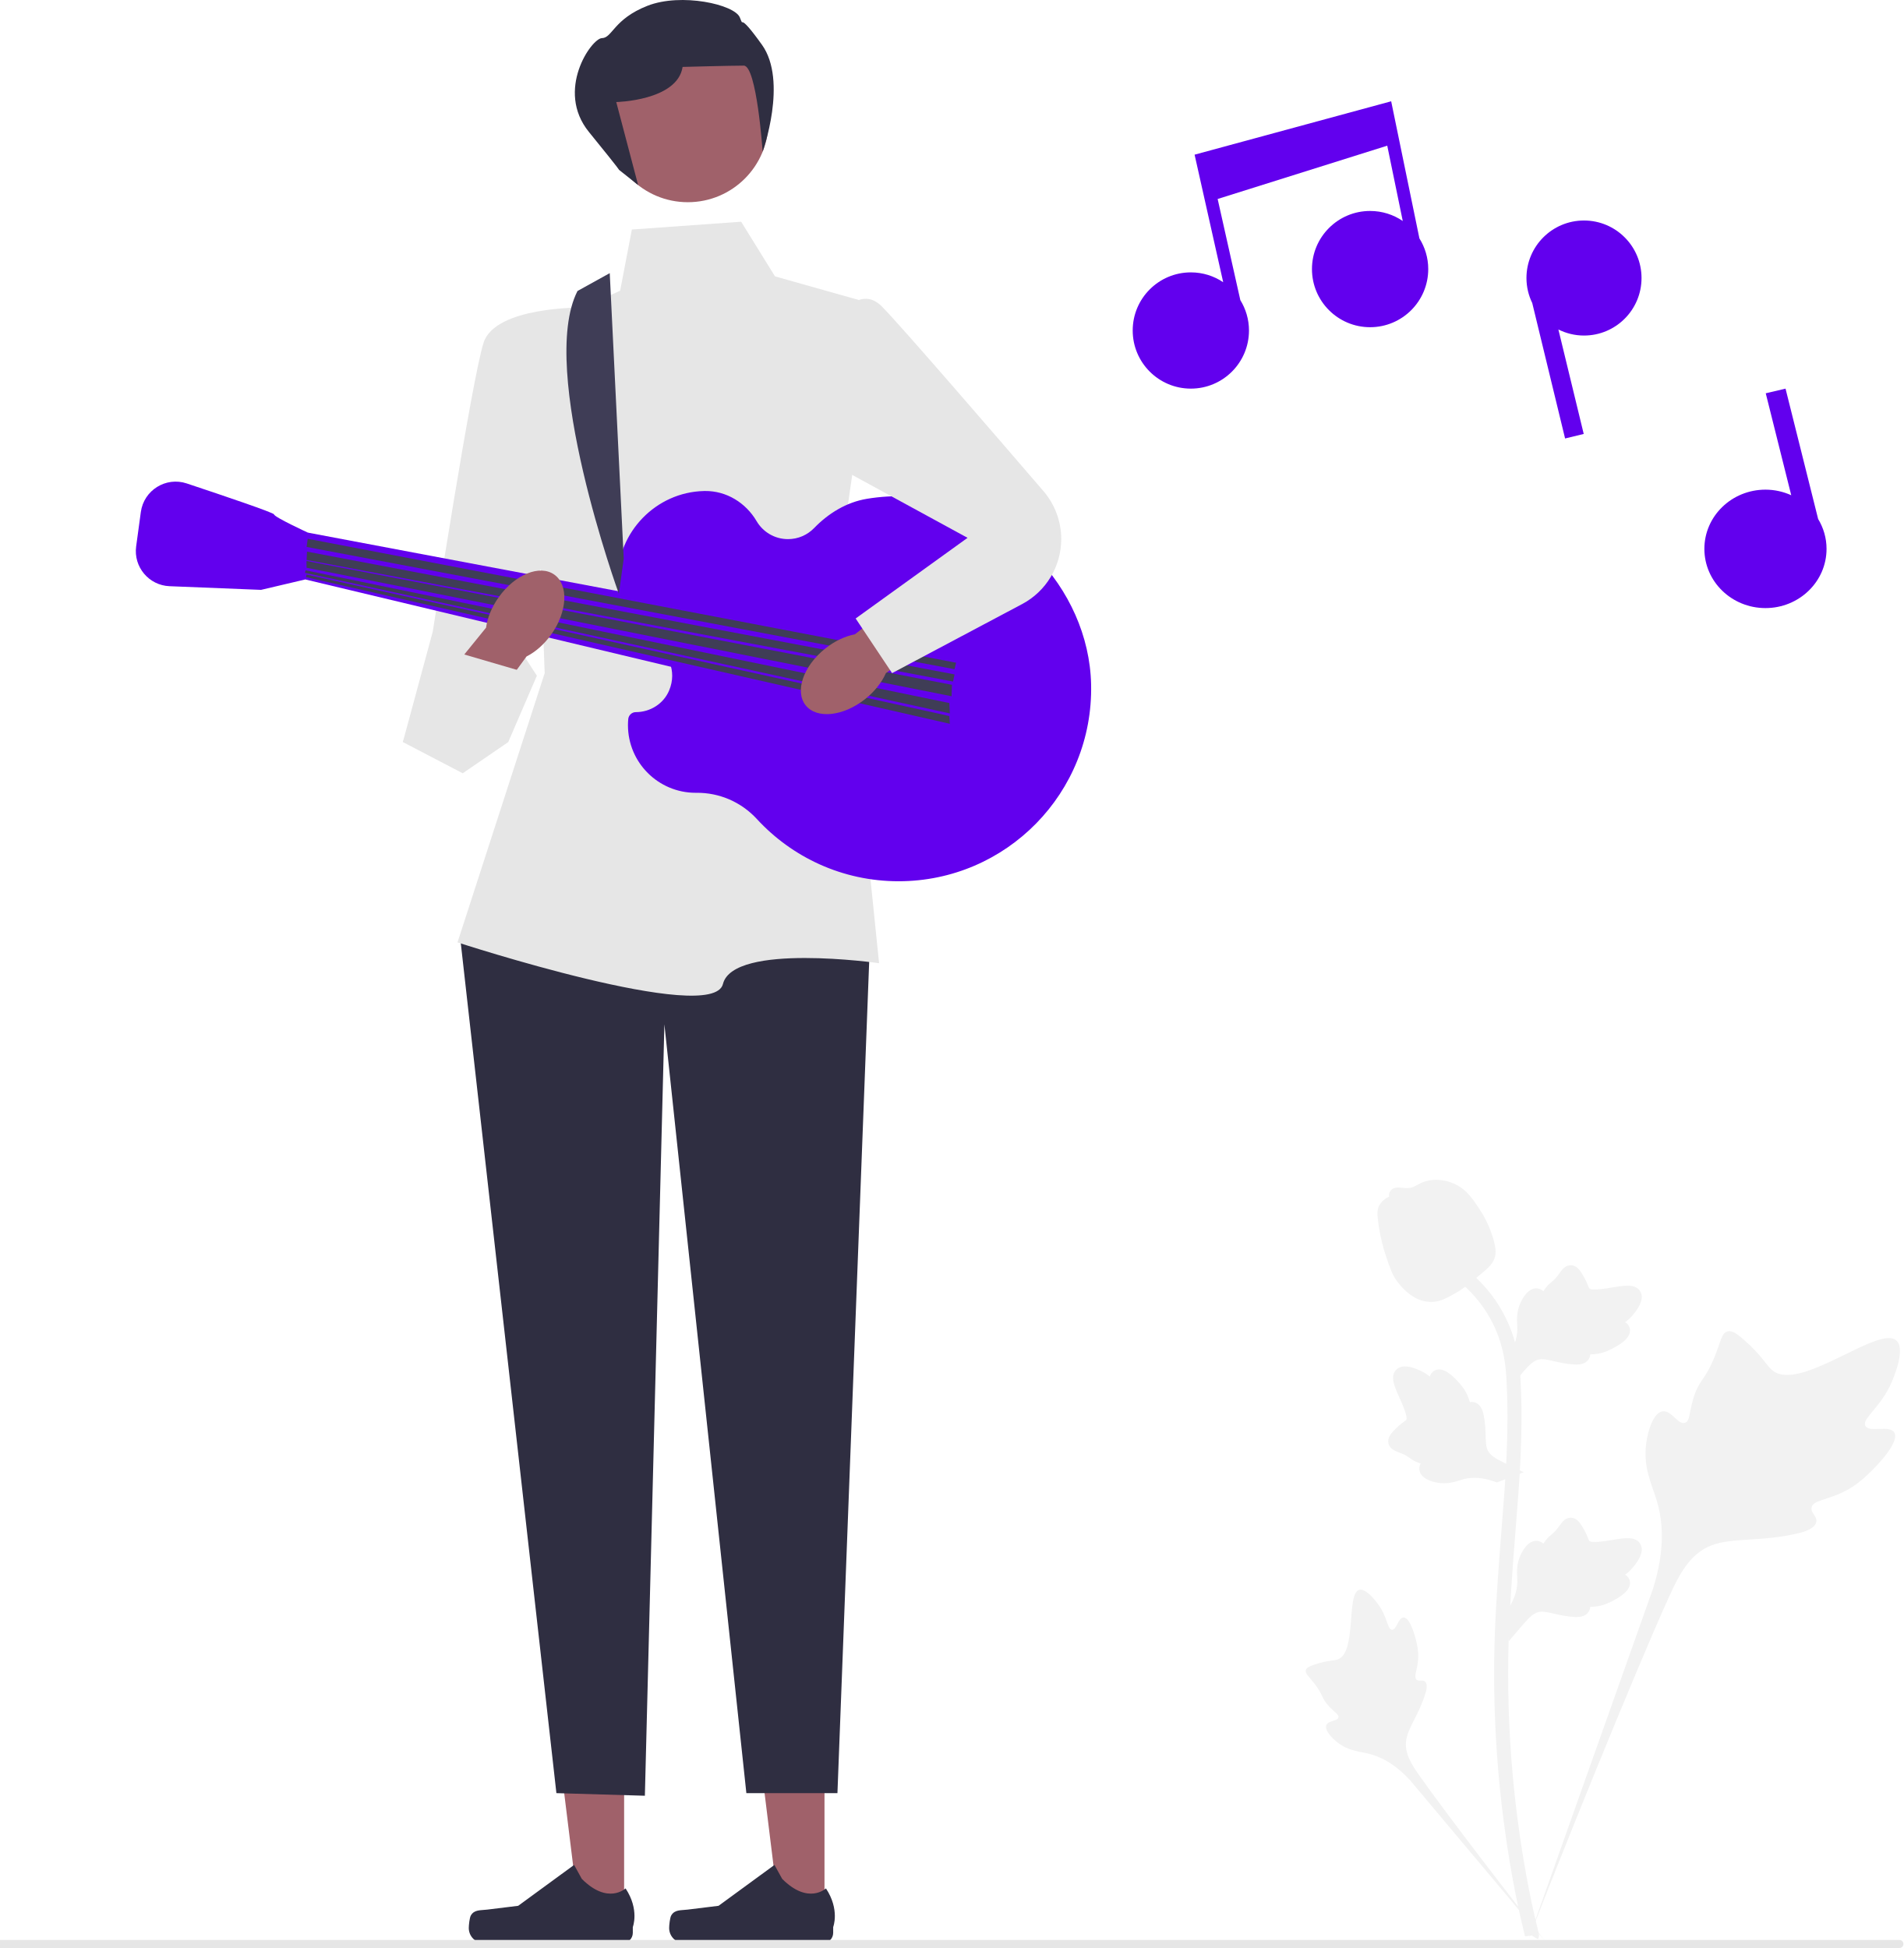
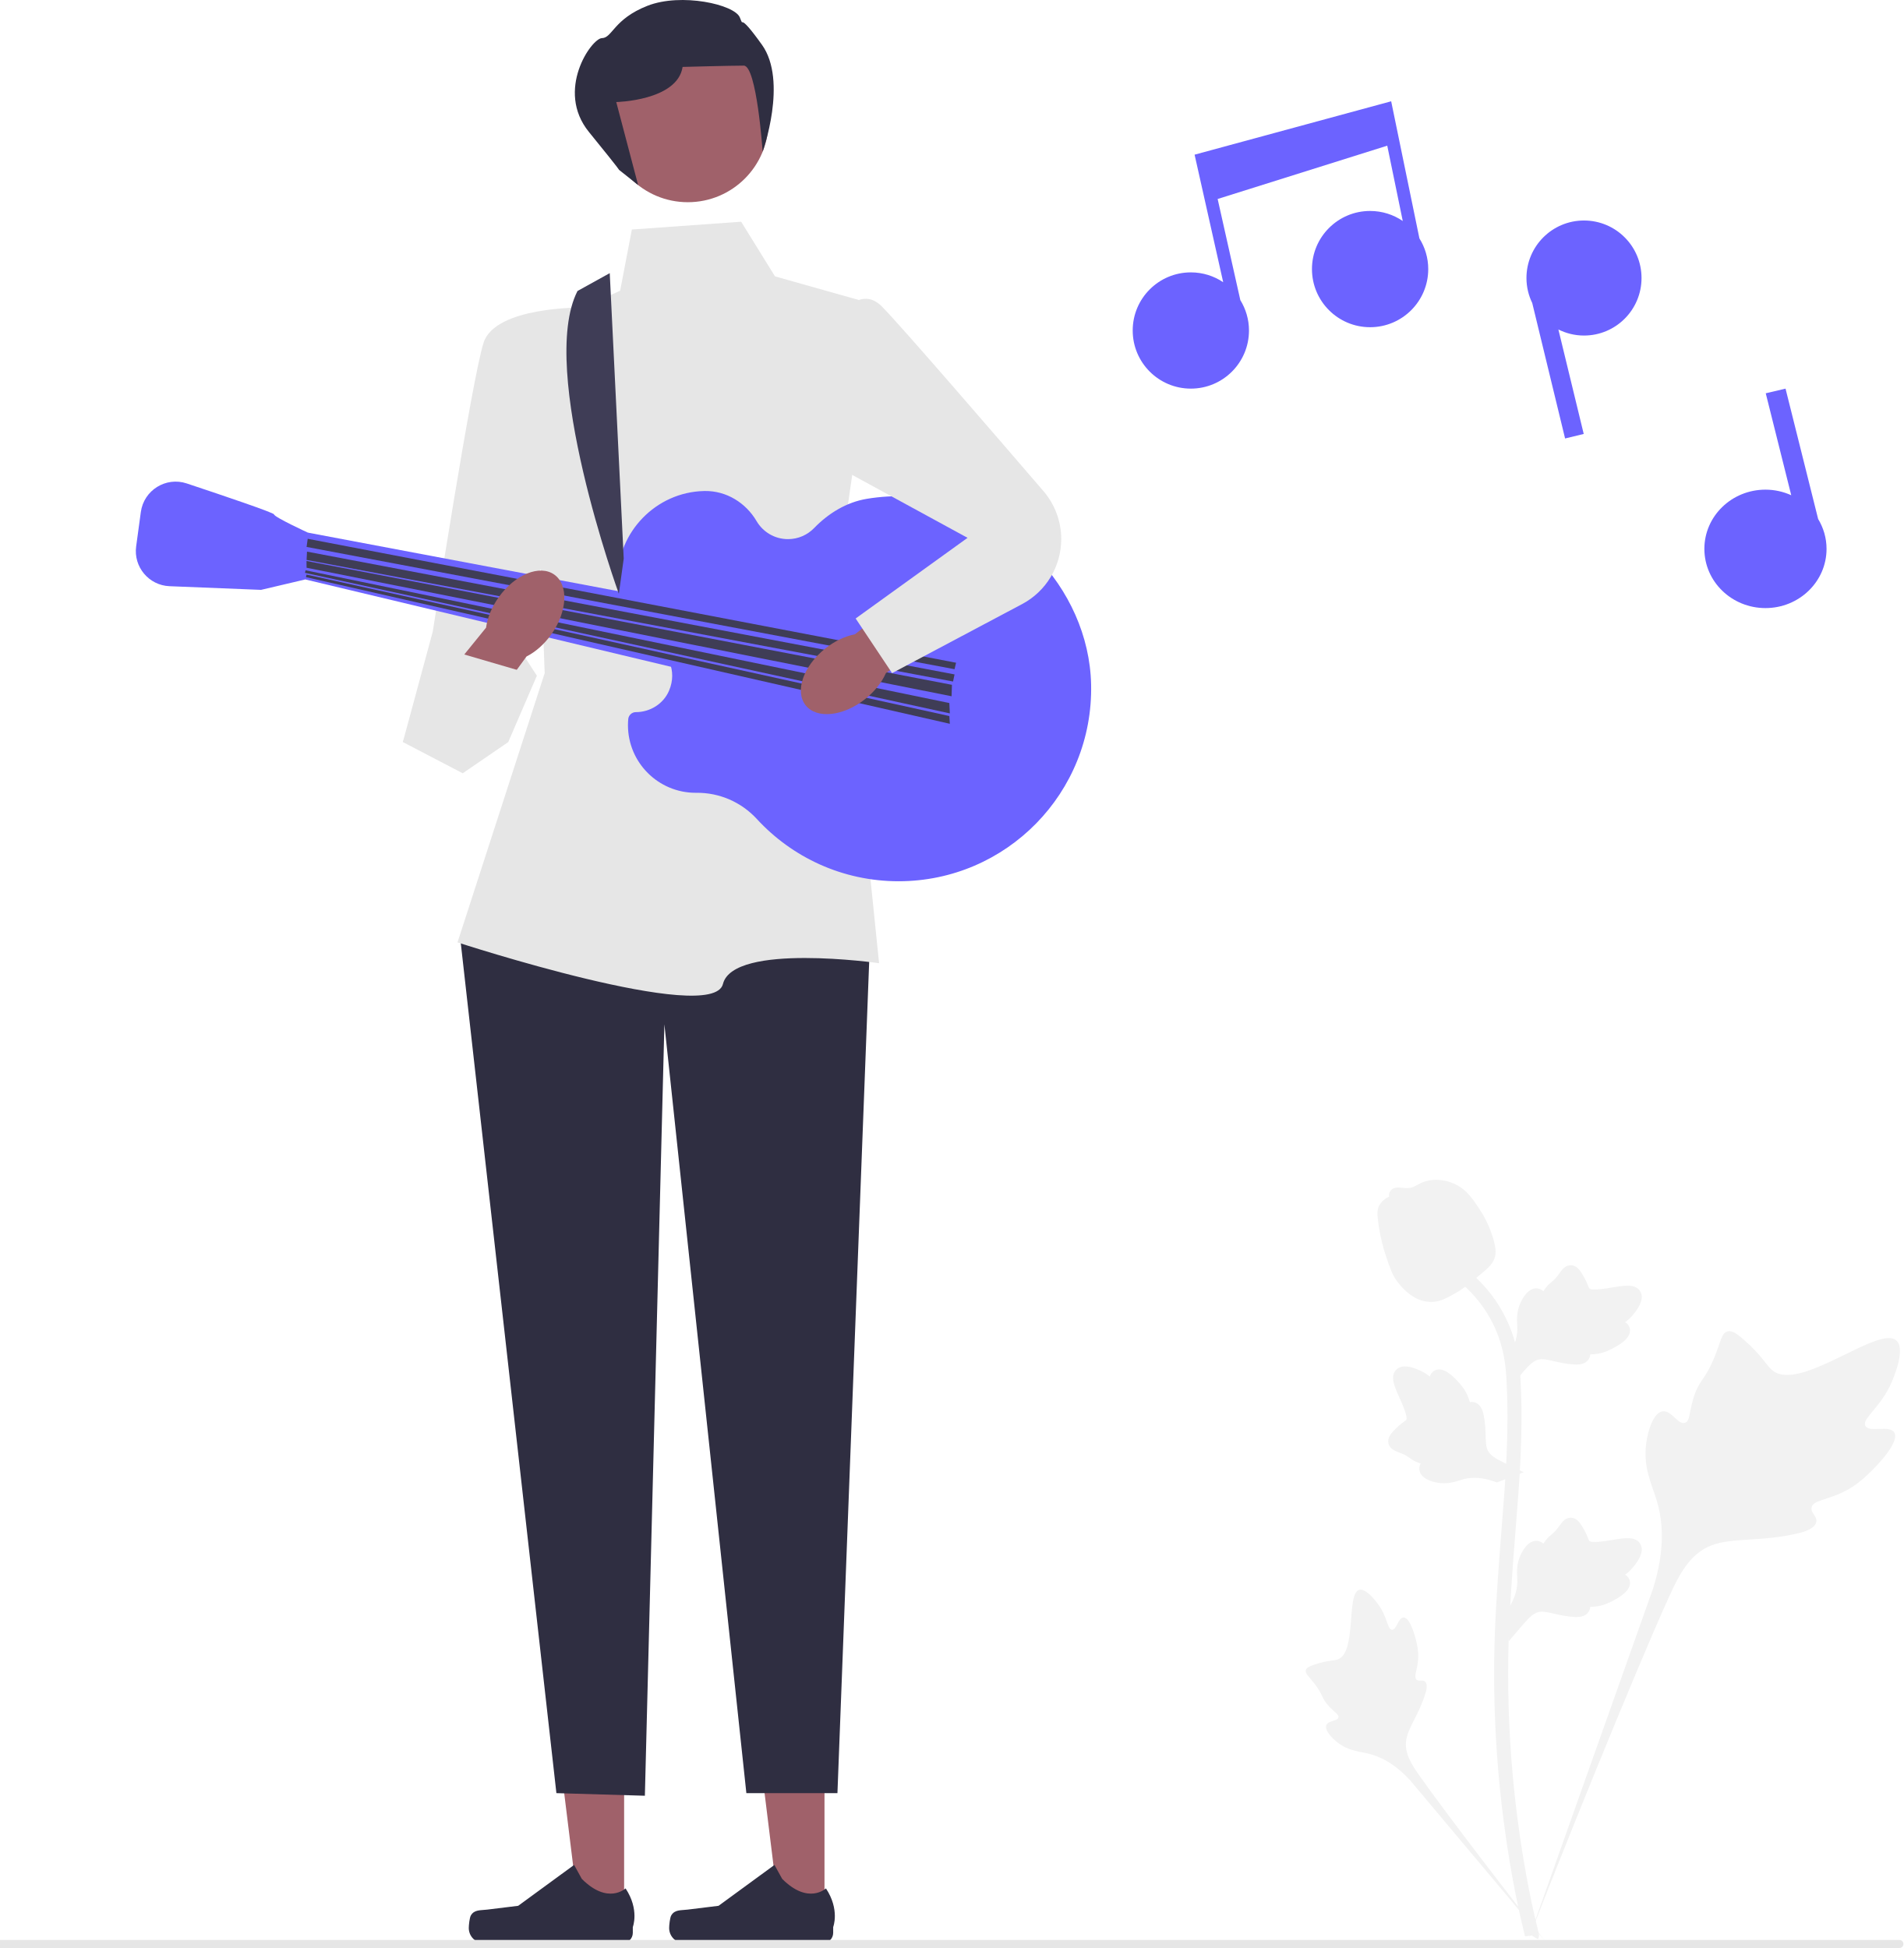
<svg xmlns="http://www.w3.org/2000/svg" width="397.725" height="407.127" viewBox="0 0 397.725 407.127">
  <g>
    <polygon points="172.279 400.518 162.935 400.517 158.49 364.473 172.281 364.474 172.279 400.518" fill="#a0616a" />
    <path d="M140.264,400.306h0c-.291,.49-.444,2.072-.444,2.641h0c0,1.752,1.42,3.172,3.172,3.172h28.939c1.195,0,2.164-.969,2.164-2.164v-1.205s1.432-3.621-1.516-8.084c0,0-3.663,3.495-9.137-1.979l-1.614-2.924-11.684,8.545-6.476,.797c-1.417,.174-2.673-.027-3.402,1.2h-0Z" fill="#2f2e41" />
  </g>
  <g>
    <polygon points="130.411 400.518 121.067 400.517 116.621 364.473 130.413 364.474 130.411 400.518" fill="#a0616a" />
    <path d="M98.396,400.306h0c-.291,.49-.444,2.072-.444,2.641h0c0,1.752,1.42,3.172,3.172,3.172h28.939c1.195,0,2.164-.969,2.164-2.164v-1.205s1.432-3.621-1.516-8.084c0,0-3.663,3.495-9.137-1.979l-1.614-2.924-11.684,8.545-6.476,.797c-1.417,.174-2.673-.027-3.402,1.2h-0Z" fill="#2f2e41" />
  </g>
  <polygon points="173.082 174.391 181.782 196.685 174.985 374.761 155.954 374.761 138.826 214.085 134.748 375.305 116.261 374.761 96.142 195.869 109.464 179.829 173.082 174.391" fill="#2f2e41" />
  <path d="M132.029,47.971l22.837-1.631,7.069,11.419,21.206,5.981-7.884,55.19,8.428,82.377s-30.45-4.35-32.625,4.35-55.462-8.7-55.462-8.7l18.215-56.278-1.631-44.043-4.894-25.556,22.294-10.331,2.447-12.778Z" fill="#e6e6e6" />
  <path d="M121.698,64.283s-18.198-.272-20.654,7.341-10.612,60.356-10.612,60.356l-6.253,23.109,28.003-13.865-5.981-9.229,19.575-37.533-4.078-30.178Z" fill="#e6e6e6" />
-   <path d="M132.831,148.835c3.009,.003,5.806-1.731,6.976-4.503,.885-2.097,.801-4.108,.139-5.833,.213-.088,.424-.18,.642-.258-.32-.13-.632-.277-.943-.423-1.084-2.16-3.162-3.728-5.637-4.109-3.066-3.284-4.95-7.685-4.97-12.528-.041-9.981,8.056-18.319,18.035-18.558,.079-.002,.157-.003,.235-.004,4.468-.051,8.522,2.448,10.786,6.301,1.321,2.248,3.762,3.757,6.559,3.757,2.141,0,4.073-.885,5.453-2.309,3.008-3.102,6.775-5.411,11.038-6.119,2.799-.465,5.697-.64,8.661-.493,20.293,1.009,37.751,18.994,38.185,39.307,.483,22.624-17.713,41.116-40.228,41.116-11.715,0-22.256-5.01-29.607-13.002-3.264-3.548-7.837-5.536-12.658-5.486-.049,.001-.098,.001-.147,.001-7.808,0-14.137-6.33-14.137-14.137,0-.433,.021-.861,.062-1.283,.075-.79,.763-1.437,1.556-1.436h0Z" fill="#6200ee" />
+   <path d="M132.831,148.835c3.009,.003,5.806-1.731,6.976-4.503,.885-2.097,.801-4.108,.139-5.833,.213-.088,.424-.18,.642-.258-.32-.13-.632-.277-.943-.423-1.084-2.16-3.162-3.728-5.637-4.109-3.066-3.284-4.95-7.685-4.97-12.528-.041-9.981,8.056-18.319,18.035-18.558,.079-.002,.157-.003,.235-.004,4.468-.051,8.522,2.448,10.786,6.301,1.321,2.248,3.762,3.757,6.559,3.757,2.141,0,4.073-.885,5.453-2.309,3.008-3.102,6.775-5.411,11.038-6.119,2.799-.465,5.697-.64,8.661-.493,20.293,1.009,37.751,18.994,38.185,39.307,.483,22.624-17.713,41.116-40.228,41.116-11.715,0-22.256-5.01-29.607-13.002-3.264-3.548-7.837-5.536-12.658-5.486-.049,.001-.098,.001-.147,.001-7.808,0-14.137-6.33-14.137-14.137,0-.433,.021-.861,.062-1.283,.075-.79,.763-1.437,1.556-1.436h0Z" fill="#6c63ff" />
  <g>
    <path d="M395.817,299.392c-.988-1.665-5.261,.118-6.046-1.394-.783-1.506,3.187-3.801,5.455-9.043,.409-.945,2.987-6.902,1.078-8.741-3.617-3.484-20.168,10.894-25.96,6.189-1.271-1.033-2.159-3.094-6.006-6.441-1.53-1.331-2.456-1.933-3.352-1.709-1.271,.317-1.372,2.018-2.734,5.363-2.044,5.015-3.253,4.713-4.443,8.714-.884,2.971-.682,4.698-1.722,5.034-1.472,.476-2.827-2.675-4.692-2.393-1.904,.288-3.054,3.956-3.418,6.703-.682,5.154,1.211,8.556,2.26,12.132,1.14,3.887,1.817,9.797-.816,18.165l-26.061,73.426c5.753-15.067,22.412-56.369,29.412-71.717,2.021-4.431,4.252-8.925,8.833-10.699,4.411-1.708,10.468-.688,18.191-2.549,.902-.217,3.405-.854,3.72-2.326,.26-1.217-1.212-1.896-.986-3.036,.303-1.529,3.199-1.548,6.756-3.312,2.509-1.244,4.072-2.723,5.416-3.995,.405-.384,6.428-6.155,5.114-8.372Z" fill="#f2f2f2" />
    <path d="M293.286,338.047c-1.102,.004-1.46,2.616-2.429,2.565-.965-.05-.946-2.661-2.864-5.287-.346-.474-2.526-3.457-3.979-3.051-2.754,.77-.472,13.042-4.453,14.527-.874,.326-2.142,.167-4.894,1.09-1.095,.367-1.657,.648-1.806,1.152-.211,.715,.595,1.256,1.843,2.889,1.872,2.45,1.375,2.956,2.995,4.695,1.203,1.291,2.109,1.69,1.974,2.298-.191,.86-2.128,.616-2.528,1.613-.408,1.017,1.061,2.641,2.304,3.612,2.333,1.822,4.548,1.874,6.607,2.391,2.237,.562,5.333,1.935,8.68,5.642l28.519,33.977c-5.735-7.171-21.2-27.264-26.713-35.129-1.592-2.27-3.154-4.662-2.702-7.422,.435-2.658,2.683-5.337,3.998-9.664,.154-.505,.563-1.918-.068-2.497-.522-.479-1.28,.048-1.775-.392-.663-.59,.163-2.016,.324-4.272,.113-1.59-.162-2.784-.398-3.811-.071-.31-1.166-4.931-2.634-4.925Z" fill="#f2f2f2" />
    <path d="M315.278,342.984l-.664-5.929,.303-.449c1.404-2.078,2.12-4.108,2.129-6.035,.001-.306-.013-.613-.027-.925-.057-1.237-.129-2.774,.673-4.566,.449-.999,1.712-3.312,3.61-3.026,.511,.072,.897,.306,1.191,.581,.043-.069,.087-.137,.135-.212,.591-.902,1.059-1.288,1.51-1.66,.346-.286,.704-.581,1.265-1.28,.246-.306,.438-.575,.6-.802,.491-.684,1.132-1.5,2.263-1.486,1.208,.057,1.841,1.056,2.26,1.718,.749,1.179,1.088,2.03,1.313,2.594,.082,.206,.175,.438,.222,.51,.389,.573,3.554,.037,4.747-.157,2.678-.447,4.996-.833,5.95,.856,.684,1.208,.176,2.806-1.556,4.875-.54,.644-1.114,1.134-1.623,1.517,.422,.252,.8,.638,.953,1.245h0c.361,1.437-.875,2.877-3.67,4.286-.694,.352-1.629,.822-2.939,1.048-.617,.106-1.172,.132-1.648,.146-.01,.275-.074,.573-.242,.879-.491,.902-1.513,1.331-3.053,1.228-1.695-.089-3.09-.412-4.321-.696-1.075-.246-2.001-.455-2.728-.407-1.348,.109-2.388,1.188-3.607,2.588l-3.045,3.559Z" fill="#f2f2f2" />
    <path d="M318.359,307.683l-5.567,2.146-.512-.18c-2.367-.831-4.512-1.009-6.377-.528-.297,.076-.589,.168-.888,.261-1.182,.369-2.651,.828-4.588,.507-1.08-.181-3.638-.816-3.843-2.724-.06-.512,.069-.946,.26-1.299-.077-.024-.155-.05-.239-.076-1.022-.343-1.515-.698-1.989-1.04-.365-.262-.741-.534-1.559-.899-.359-.16-.668-.278-.928-.377-.786-.301-1.738-.715-2.011-1.812-.251-1.183,.555-2.049,1.088-2.622,.951-1.023,1.687-1.567,2.176-1.928,.179-.131,.379-.28,.437-.344,.455-.522-.866-3.447-1.356-4.551-1.111-2.477-2.073-4.621-.681-5.973,.995-.968,2.669-.882,5.111,.268,.76,.359,1.379,.79,1.879,1.185,.137-.472,.415-.936,.963-1.238h0c1.299-.713,3.005,.116,5.076,2.463,.517,.582,1.208,1.367,1.759,2.577,.259,.57,.425,1.101,.559,1.557,.268-.06,.573-.073,.912,.011,.997,.246,1.671,1.126,1.962,2.642,.344,1.662,.385,3.094,.423,4.357,.035,1.102,.067,2.051,.299,2.742,.447,1.277,1.755,2.008,3.418,2.833l4.214,2.042Z" fill="#f2f2f2" />
    <path d="M315.278,290.216l-.664-5.929,.303-.449c1.404-2.078,2.12-4.108,2.129-6.035,.001-.306-.013-.613-.027-.925-.057-1.237-.129-2.774,.673-4.566,.449-.999,1.712-3.312,3.61-3.026,.511,.072,.897,.306,1.191,.581,.043-.069,.087-.137,.135-.212,.591-.902,1.059-1.288,1.51-1.66,.346-.286,.704-.581,1.265-1.28,.246-.306,.438-.575,.6-.802,.491-.684,1.132-1.5,2.263-1.486,1.208,.057,1.841,1.056,2.26,1.718,.749,1.179,1.088,2.03,1.313,2.594,.082,.206,.175,.438,.222,.51,.389,.573,3.554,.037,4.747-.157,2.678-.447,4.996-.833,5.95,.856,.684,1.208,.176,2.806-1.556,4.875-.54,.644-1.114,1.134-1.623,1.517,.422,.252,.8,.638,.953,1.245h0c.361,1.437-.875,2.877-3.67,4.286-.694,.352-1.629,.822-2.939,1.048-.617,.106-1.172,.132-1.648,.146-.01,.275-.074,.573-.242,.879-.491,.902-1.513,1.331-3.053,1.228-1.695-.089-3.09-.412-4.321-.696-1.075-.246-2.001-.455-2.728-.407-1.348,.109-2.388,1.188-3.607,2.588l-3.045,3.559Z" fill="#f2f2f2" />
    <path d="M321.345,405.302l-1.242-.779-.301-1.434,.301,1.434-1.449,.166c-.023-.135-.102-.444-.22-.928-.648-2.651-2.625-10.718-4.274-23.424-1.151-8.869-1.802-17.987-1.937-27.105-.135-9.132,.298-16.046,.644-21.603,.262-4.191,.58-8.182,.892-12.07,.83-10.386,1.613-20.197,1.031-31.059-.129-2.425-.399-7.472-3.348-12.843-1.711-3.115-4.067-5.88-7.004-8.216l1.826-2.296c3.242,2.582,5.849,5.646,7.748,9.104,3.269,5.955,3.564,11.454,3.706,14.097,.593,11.053-.199,20.959-1.038,31.445-.309,3.873-.627,7.847-.887,12.021-.344,5.505-.772,12.359-.638,21.374,.132,9.009,.776,18.016,1.911,26.773,1.629,12.545,3.577,20.492,4.217,23.103,.341,1.394,.412,1.686,.063,2.239Z" fill="#f2f2f2" />
    <path d="M299.06,272.1c-.12,0-.242-.003-.365-.011-2.496-.135-4.808-1.629-6.872-4.44-.968-1.323-1.463-2.831-2.451-5.84-.153-.464-.897-2.817-1.35-6.055-.296-2.116-.259-3,.16-3.782,.465-.87,1.218-1.477,2.066-1.887-.037-.281-.007-.57,.115-.865,.5-1.222,1.828-1.062,2.546-.985,.364,.046,.817,.106,1.307,.08,.77-.037,1.184-.266,1.811-.61,.6-.329,1.346-.739,2.452-.965,2.181-.455,4.009,.163,4.612,.366,3.171,1.056,4.734,3.521,6.543,6.376,.361,.573,1.599,2.657,2.416,5.514,.59,2.061,.507,2.977,.329,3.659-.361,1.4-1.212,2.202-3.375,3.971-2.259,1.852-3.392,2.78-4.366,3.344-2.266,1.308-3.689,2.13-5.578,2.13Z" fill="#f2f2f2" />
  </g>
-   <polygon points="199.725 136.873 64.333 111.317 63.789 121.104 198.094 153.185 199.725 136.873" fill="#6200ee" />
-   <path d="M65.964,112.948l-1.631-1.631s-7.069-3.262-7.069-3.806c0-.34-10.438-3.876-18.247-6.474-4.361-1.451-8.967,1.42-9.588,5.974l-.979,7.177c-.585,4.291,2.653,8.154,6.98,8.327l19.116,.765,9.244-2.175,2.175-8.156Z" fill="#6200ee" />
+   <polygon points="199.725 136.873 64.333 111.317 63.789 121.104 198.094 153.185 199.725 136.873" fill="#6c63ff" />
+   <path d="M65.964,112.948l-1.631-1.631s-7.069-3.262-7.069-3.806c0-.34-10.438-3.876-18.247-6.474-4.361-1.451-8.967,1.42-9.588,5.974l-.979,7.177c-.585,4.291,2.653,8.154,6.98,8.327l19.116,.765,9.244-2.175,2.175-8.156Z" fill="#6c63ff" />
  <polygon points="199.453 139.863 199.776 138.509 64.297 112.608 64.061 114.307 199.453 139.863" fill="#3f3d56" />
  <polygon points="199.143 142.436 199.453 140.951 64.15 115.289 64.061 117.026 199.143 142.436" fill="#3f3d56" />
  <polygon points="198.833 145.518 198.91 143.126 64.044 117.241 64.061 118.657 198.833 145.518" fill="#3f3d56" />
  <polygon points="198.471 149.098 198.366 146.932 63.847 119.193 63.731 119.724 198.471 149.098" fill="#3f3d56" />
  <polygon points="198.469 151.269 198.366 149.651 64.049 120.09 63.929 120.62 198.469 151.269" fill="#3f3d56" />
  <path d="M120.67,60.816l6.737-3.73,2.922,59.668-1.019,7.341s-17.008-46.899-8.64-63.279Z" fill="#3f3d56" />
  <circle cx="143.72" cy="25.405" r="16.856" fill="#a0616a" />
  <path d="M129.31,35.465l4.03,3.217-4.573-17.354s12.778-.272,13.865-7.341c0,0,10.059-.272,12.778-.272s3.945,17.989,3.945,17.989c0,0,5.298-14.727-.139-22.339s-3.534-2.991-4.622-5.709-12.234-5.219-19.303-2.447c-7.069,2.772-7.341,6.724-9.516,6.76s-9.787,10.911-2.719,19.611,6.253,7.884,6.253,7.884Z" fill="#2f2e41" />
  <path d="M180.807,146.078c1.998-1.594,3.47-3.507,4.3-5.398l19.992-13.984-6.933-9.318-19.534,15.189c-2.028,.389-4.22,1.4-6.218,2.994-4.564,3.642-6.386,8.949-4.068,11.853,2.318,2.905,7.896,2.307,12.46-1.335h0Z" fill="#a0616a" />
  <path d="M104.214,124.806c-1.482,2.082-2.372,4.326-2.649,6.373l-15.375,18.943,9.228,7.053,14.603-19.975c1.843-.932,3.673-2.507,5.155-4.589,3.387-4.757,3.678-10.36,.651-12.515-3.027-2.155-8.226-.046-11.613,4.71h0Z" fill="#a0616a" />
  <path d="M174.441,67.274s4.894-8.156,9.787-3.262c3.872,3.872,25.109,28.513,33.804,38.63,2.398,2.79,3.714,6.344,3.714,10.023h0c0,5.69-3.142,10.916-8.167,13.584l-27.176,14.431-7.612-11.419,23.381-16.856-35.887-19.575,8.156-25.556Z" fill="#e6e6e6" />
  <polyline points="88.508 142.436 84.18 155.088 96.686 161.613 106.201 155.088 112.182 141.223 94.511 136.057" fill="#e6e6e6" />
-   <path d="M290.691,21.167l-41.079,11.159,5.977,26.655c-1.933-1.297-4.257-2.055-6.76-2.055-6.709,0-12.148,5.439-12.148,12.148s5.439,12.148,12.148,12.148,12.148-5.439,12.148-12.148c0-2.332-.669-4.503-1.808-6.353l-4.739-21.133,35.438-11.142,3.241,15.742c-1.945-1.323-4.294-2.098-6.824-2.098-6.709,0-12.148,5.439-12.148,12.148s5.439,12.148,12.148,12.148,12.148-5.439,12.148-12.148c0-2.357-.682-4.549-1.844-6.412l-5.901-28.66Z" fill="#6200ee" />
-   <path d="M330.978,46.084c-6.64,0-12.022,5.383-12.022,12.022,0,1.877,.442,3.646,1.21,5.229l6.862,28.304,3.895-.944-5.293-21.834c1.613,.804,3.425,1.267,5.349,1.267,6.64,0,12.022-5.383,12.022-12.022s-5.383-12.022-12.022-12.022Z" fill="#6200ee" />
-   <path d="M379.903,108.466l-6.812-27.243-4.135,.972,5.328,21.309c-1.639-.742-3.46-1.168-5.388-1.168-7.05,0-12.764,5.541-12.764,12.376s5.715,12.376,12.764,12.376,12.764-5.541,12.764-12.376c0-2.281-.648-4.411-1.758-6.246Z" fill="#6200ee" />
+   <path d="M290.691,21.167l-41.079,11.159,5.977,26.655c-1.933-1.297-4.257-2.055-6.76-2.055-6.709,0-12.148,5.439-12.148,12.148s5.439,12.148,12.148,12.148,12.148-5.439,12.148-12.148c0-2.332-.669-4.503-1.808-6.353l-4.739-21.133,35.438-11.142,3.241,15.742c-1.945-1.323-4.294-2.098-6.824-2.098-6.709,0-12.148,5.439-12.148,12.148s5.439,12.148,12.148,12.148,12.148-5.439,12.148-12.148c0-2.357-.682-4.549-1.844-6.412l-5.901-28.66Z" fill="#6c63ff" />
+   <path d="M330.978,46.084c-6.64,0-12.022,5.383-12.022,12.022,0,1.877,.442,3.646,1.21,5.229l6.862,28.304,3.895-.944-5.293-21.834c1.613,.804,3.425,1.267,5.349,1.267,6.64,0,12.022-5.383,12.022-12.022s-5.383-12.022-12.022-12.022Z" fill="#6c63ff" />
+   <path d="M379.903,108.466l-6.812-27.243-4.135,.972,5.328,21.309c-1.639-.742-3.46-1.168-5.388-1.168-7.05,0-12.764,5.541-12.764,12.376s5.715,12.376,12.764,12.376,12.764-5.541,12.764-12.376c0-2.281-.648-4.411-1.758-6.246Z" fill="#6c63ff" />
  <path d="M397.725,406.287h0c0,.464-.376,.84-.84,.84H0v-1.68H396.885c.464,0,.84,.376,.84,.84Z" fill="#e6e6e6" />
</svg>
